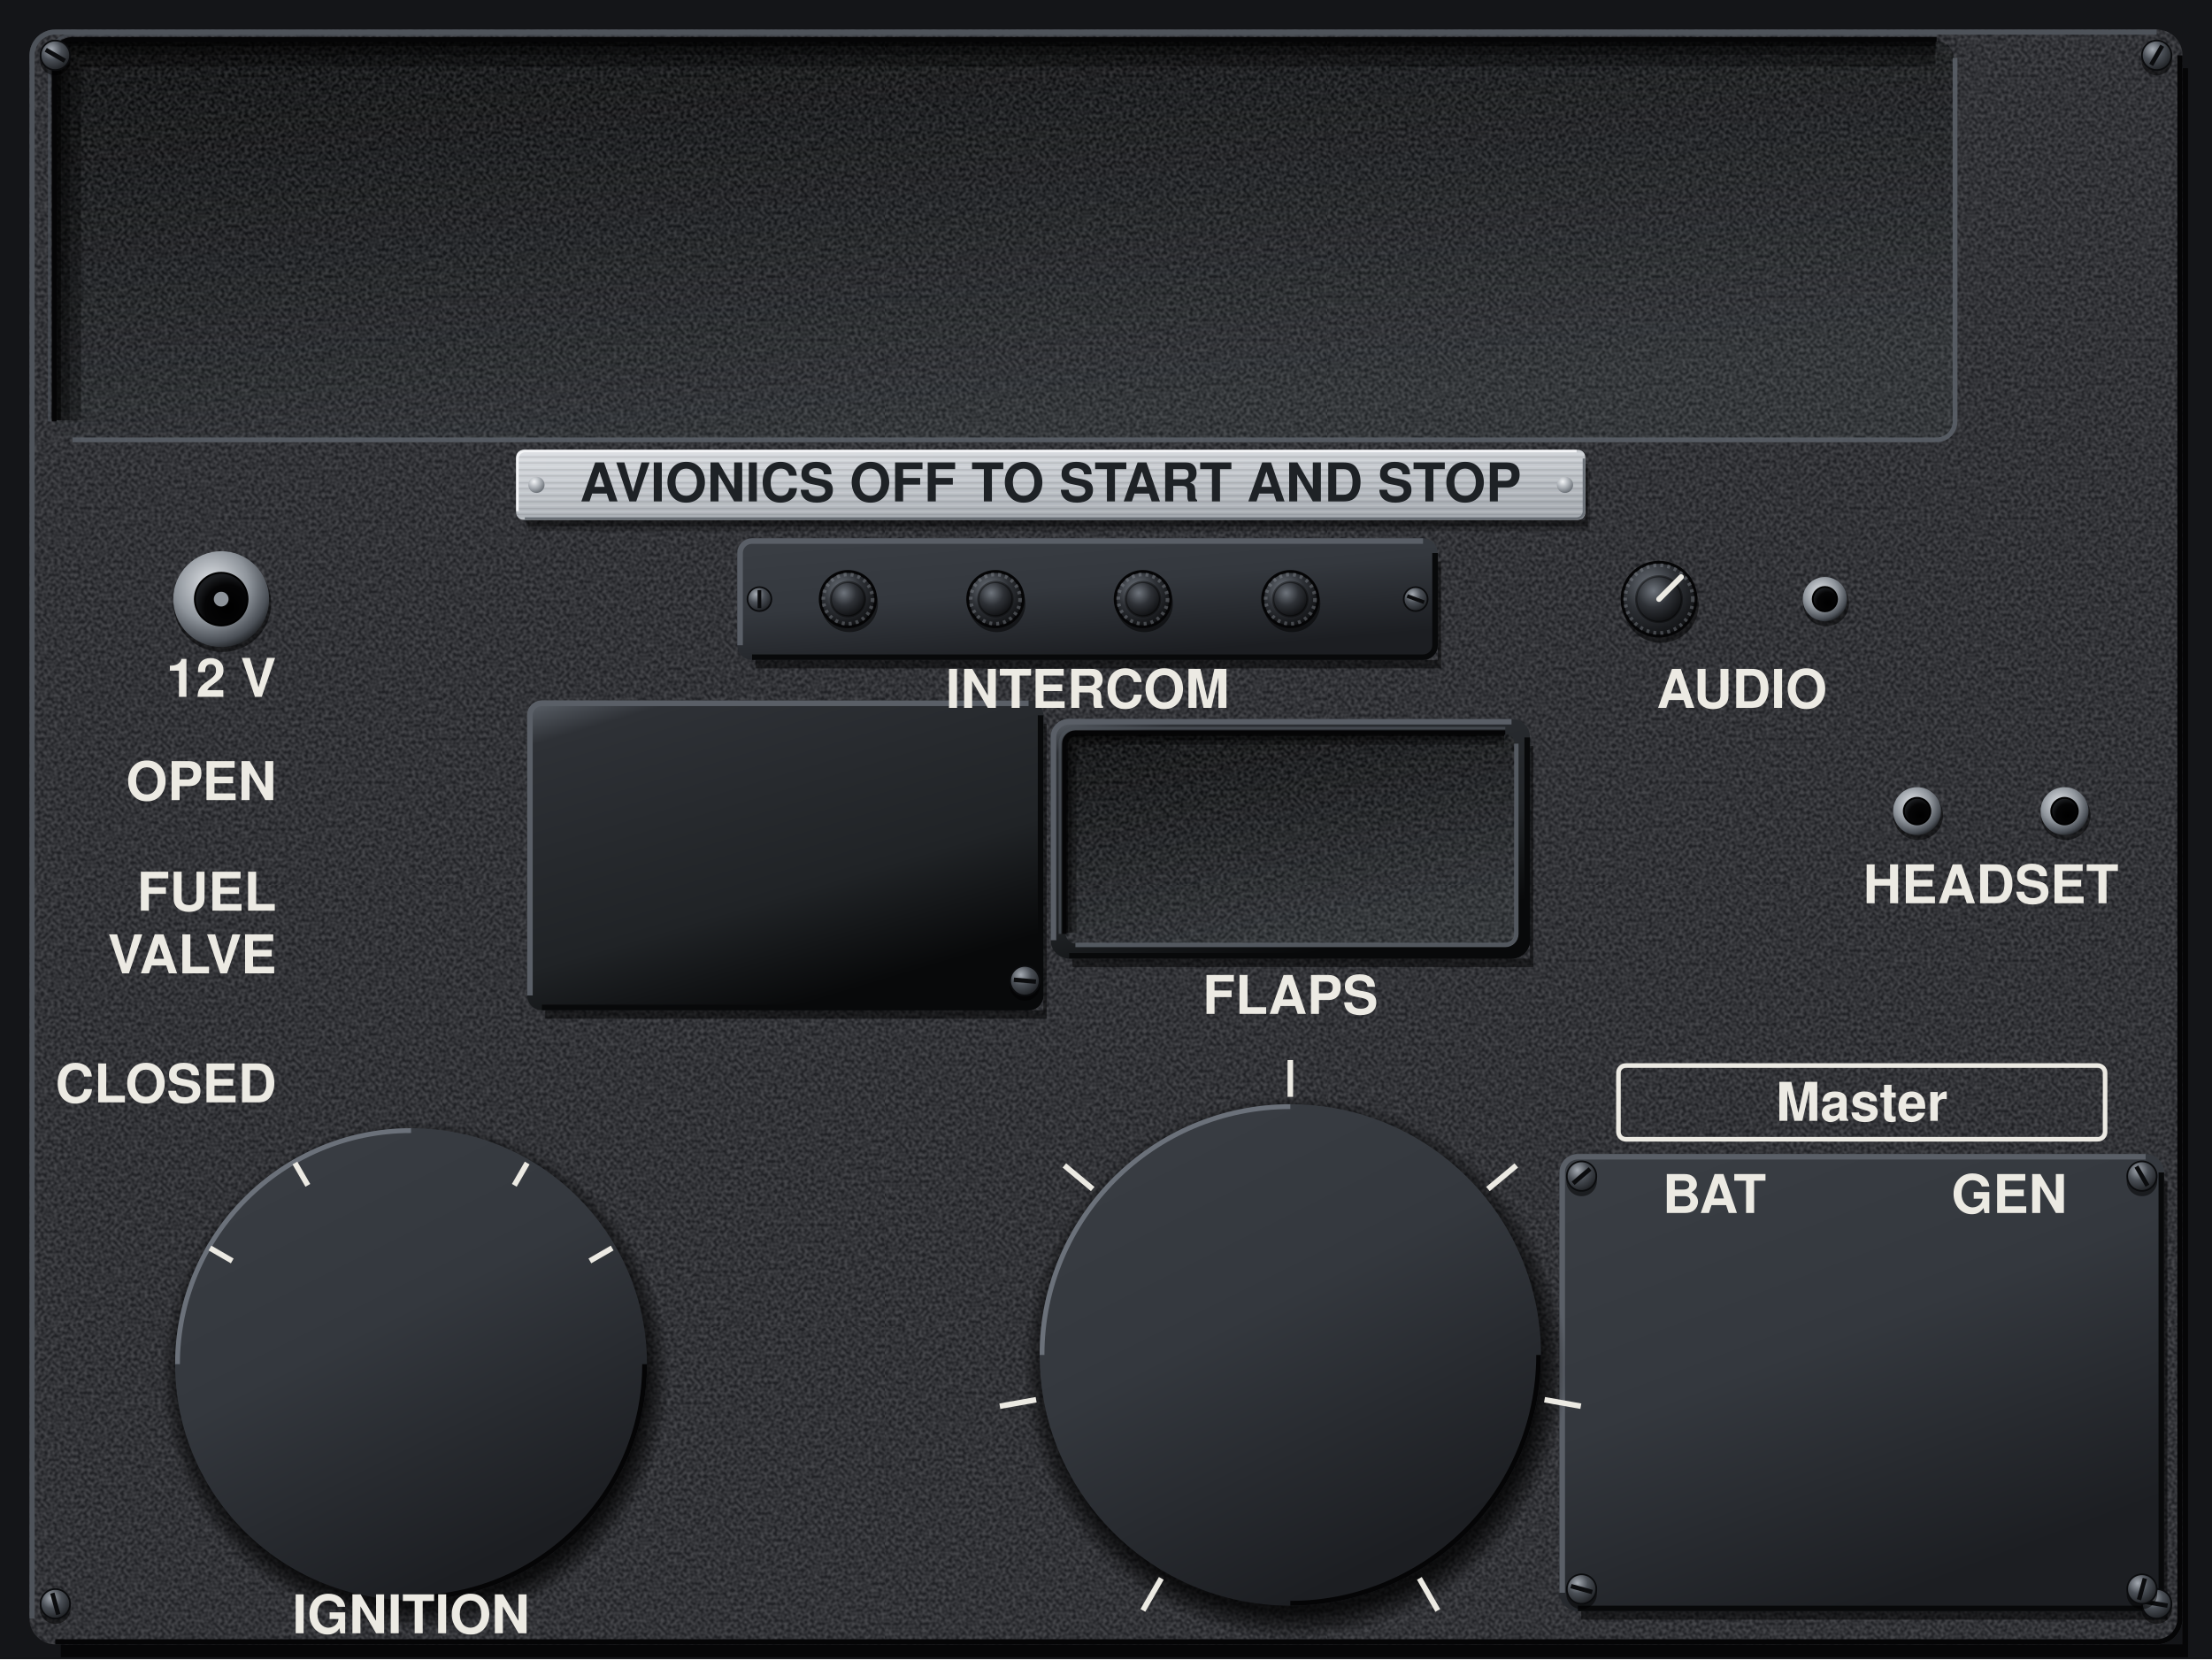
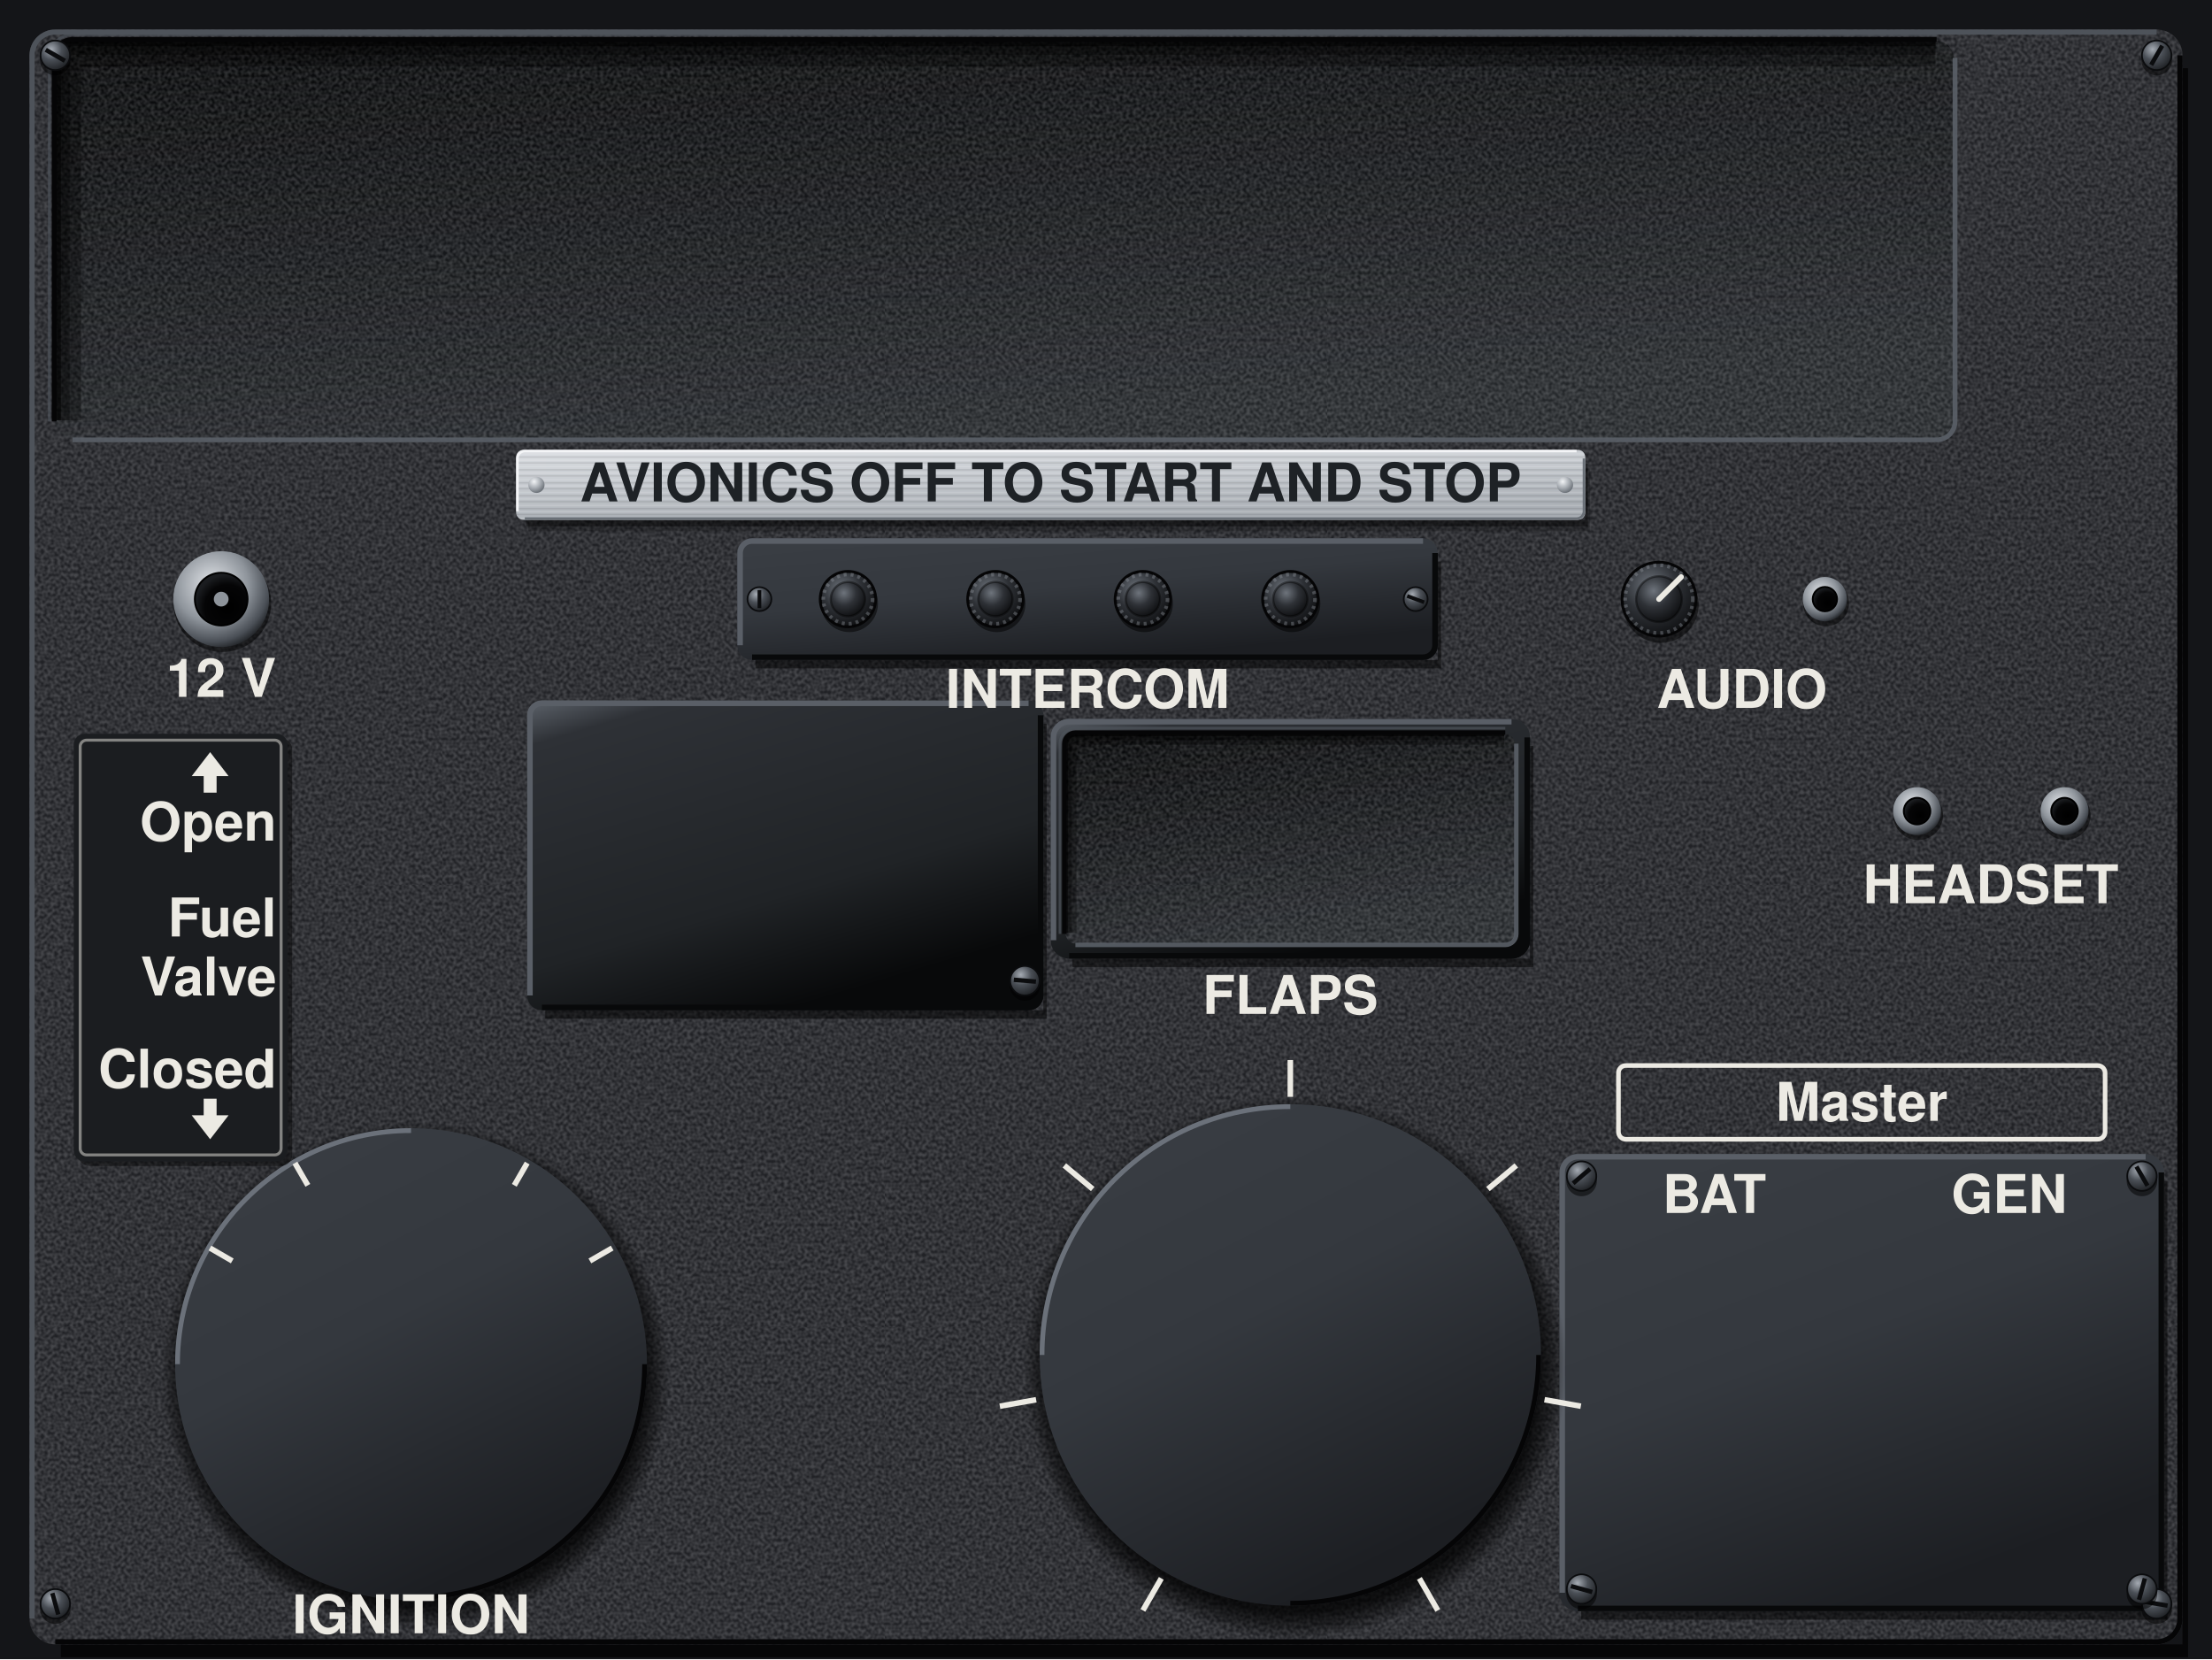
<svg xmlns="http://www.w3.org/2000/svg" viewBox="0 0 1200 900" preserveAspectRatio="xMidYMid slice">
  <defs>
    <filter id="nz" x="0" y="0" width="240" height="240" filterUnits="userSpaceOnUse" color-interpolation-filters="sRGB">
      <feTurbulence type="fractalNoise" baseFrequency="0.55" numOctaves="1" seed="7" stitchTiles="stitch" />
      <feColorMatrix values="2.2 0 0 0 -0.6 2.2 0 0 0 -0.6 2.2 0 0 0 -0.6 0 0 0 0 0.14" />
    </filter>
    <pattern id="gr" width="240" height="240" patternUnits="userSpaceOnUse">
      <rect width="240" height="240" filter="url(#nz)" />
    </pattern>
    <pattern id="gp" width="240" height="240" patternUnits="userSpaceOnUse">
      <rect width="240" height="240" fill="#26282C" />
      <rect width="240" height="240" fill="url(#gr)" />
    </pattern>
    <pattern id="br" width="300" height="7" patternUnits="userSpaceOnUse">
      <path d="M0 1.2H300M0 4.6H300" stroke="#FFFFFF" stroke-opacity=".16" stroke-width=".8" />
      <path d="M0 2.9H300M0 6.1H300" stroke="#000000" stroke-opacity=".1" stroke-width=".7" />
    </pattern>
    <linearGradient id="pp" gradientUnits="userSpaceOnUse" x1="0" y1="0" x2="540" y2="900">
      <stop offset="0" stop-color="#303338" />
      <stop offset=".45" stop-color="#26282C" />
      <stop offset="1" stop-color="#1D1F22" />
    </linearGradient>
    <linearGradient id="pl" x1="0" y1="0" x2=".35" y2="1">
      <stop offset="0" stop-color="#DADDE1" />
      <stop offset=".45" stop-color="#C6CACF" />
      <stop offset="1" stop-color="#A9AEB4" />
    </linearGradient>
    <linearGradient id="ps" x1="0" y1="0" x2=".5" y2="1">
      <stop offset="0" stop-color="#5E646C" />
      <stop offset=".12" stop-color="#2E3136" />
      <stop offset=".7" stop-color="#202326" />
      <stop offset="1" stop-color="#08090A" />
    </linearGradient>
    <linearGradient id="an" x1="0" y1="0" x2=".5" y2="1">
      <stop offset="0" stop-color="#3A3E44" />
      <stop offset=".5" stop-color="#34383E" />
      <stop offset="1" stop-color="#1C1E22" />
    </linearGradient>
    <radialGradient id="sd" cx=".508" cy=".522" r=".5">
      <stop offset=".86" stop-color="#000000" stop-opacity=".75" />
      <stop offset=".91" stop-color="#000000" stop-opacity=".4" />
      <stop offset=".956" stop-color="#000000" stop-opacity="0" />
    </radialGradient>
    <linearGradient id="rf" x1="0" y1="0" x2=".4" y2="1">
      <stop offset="0" stop-color="#08090A" />
      <stop offset=".5" stop-color="#191B1E" />
      <stop offset="1" stop-color="#2A2D31" />
    </linearGradient>
    <radialGradient id="sh" cx=".36" cy=".3" r=".78">
      <stop offset="0" stop-color="#A4AAB2" />
      <stop offset=".45" stop-color="#4A4F56" />
      <stop offset="1" stop-color="#1A1C1F" />
    </radialGradient>
    <radialGradient id="rv" cx=".36" cy=".3" r=".78">
      <stop offset="0" stop-color="#F2F4F6" />
      <stop offset=".5" stop-color="#A9AEB4" />
      <stop offset="1" stop-color="#5E646B" />
    </radialGradient>
    <radialGradient id="ch" cx=".4" cy=".35" r=".7">
      <stop offset="0" stop-color="#E3E6EA" />
      <stop offset=".55" stop-color="#8E949B" />
      <stop offset=".85" stop-color="#4A4F56" />
      <stop offset="1" stop-color="#1A1C1F" />
    </radialGradient>
    <radialGradient id="hl" cx=".62" cy=".66" r=".62">
      <stop offset="0" stop-color="#000000" />
      <stop offset=".7" stop-color="#050506" />
      <stop offset="1" stop-color="#1A1C1F" />
    </radialGradient>
    <radialGradient id="kn" cx=".38" cy=".32" r=".72">
      <stop offset="0" stop-color="#6E747C" />
      <stop offset=".5" stop-color="#2E3136" />
      <stop offset="1" stop-color="#0E0F11" />
    </radialGradient>
    <radialGradient id="ln" cx=".4" cy=".35" r=".7">
      <stop offset="0" stop-color="#2E3238" />
      <stop offset=".7" stop-color="#1B1E22" />
      <stop offset="1" stop-color="#0A0B0C" />
    </radialGradient>
  </defs>
  <rect x="0" y="0" width="1200" height="900" fill="#141518" />
  <path d="M1184 37h3V899H33v-7H1184z" fill="#000000" fill-opacity="0.7" />
  <rect x="16" y="16" width="1168" height="876" rx="14" fill="url(#gp)" />
  <rect x="30" y="22" width="1030" height="216" rx="10" fill="url(#rf)" />
  <rect x="30" y="22" width="1030" height="216" rx="10" fill="url(#gr)" />
  <path d="M37 228V32A3 3 0 0 1 40 29H1050" fill="none" stroke="#000000" stroke-opacity="0.3" stroke-width="14" />
  <path d="M33.9 228V32A6.1 6.1 0 0 1 40 25.9H1050" fill="none" stroke="#000000" stroke-opacity="0.3" stroke-width="7.7" />
  <path d="M31.5 228V32A8.5 8.5 0 0 1 40 23.5H1050" fill="none" stroke="#000000" stroke-opacity="0.5" stroke-width="3.1" />
  <path d="M1060.6 31.4V228.6A10 10 0 0 1 1050.6 238.6H39.4" fill="none" stroke="#5A6068" stroke-opacity="0.9" stroke-width="2.6" />
  <path d="M29.4 228.6V31.4A10 10 0 0 1 39.4 21.4H1050.6" fill="none" stroke="#050506" stroke-width="2.6" />
  <path d="M26.8 228.6V31.4A12.6 12.6 0 0 1 39.4 18.8H1050.6" fill="none" stroke="#4E535A" stroke-opacity="0.7" stroke-width="1.6" />
  <path d="M780 304.6h1.8V362.6H409.8v-4.6H780z" fill="#000000" fill-opacity="0.5" />
  <rect x="400" y="292" width="380" height="66" rx="8" fill="url(#an)" />
  <path d="M401.5 350V300A6.5 6.5 0 0 1 408 293.5H772" fill="none" stroke="#5A5F67" stroke-width="3" />
  <path d="M778.5 300V350A6.5 6.5 0 0 1 772 356.5H408" fill="none" stroke="#08090A" stroke-width="3" />
  <path d="M566 392.6h1.8V552.6H295.8v-4.6H566z" fill="#000000" fill-opacity="0.5" />
  <rect x="286" y="380" width="280" height="168" rx="8" fill="url(#ps)" />
  <path d="M287.5 540V388A6.5 6.5 0 0 1 294 381.5H558" fill="none" stroke="#5A5F67" stroke-width="3" />
  <path d="M564.5 388V540A6.5 6.5 0 0 1 558 546.5H294" fill="none" stroke="#08090A" stroke-width="3" />
  <g transform="translate(160 0)">
    <path d="M670 404.6h1.8V524.6H421.8v-4.6H670z" fill="#000000" fill-opacity="0.5" />
    <rect x="410" y="390" width="260" height="130" rx="10" fill="url(#ps)" />
    <path d="M411.5 510V400A8.5 8.5 0 0 1 420 391.5H660" fill="none" stroke="#5A5F67" stroke-width="3" />
    <path d="M668.5 400V510A8.5 8.5 0 0 1 660 518.5H420" fill="none" stroke="#08090A" stroke-width="3" />
  </g>
  <g transform="translate(160 0)">
    <rect x="418" y="398" width="244" height="114" rx="6" fill="url(#rf)" />
    <rect x="418" y="398" width="244" height="114" rx="6" fill="url(#gr)" />
    <path d="M421 506V404A3 3 0 0 1 424 401H656" fill="none" stroke="#000000" stroke-opacity="0.3" stroke-width="6" />
    <path d="M419.7 506V404A4.4 4.4 0 0 1 424 399.7H656" fill="none" stroke="#000000" stroke-opacity="0.3" stroke-width="3.3" />
    <path d="M418.7 506V404A5.3 5.3 0 0 1 424 398.7H656" fill="none" stroke="#000000" stroke-opacity="0.5" stroke-width="1.3" />
    <path d="M662.6 403.4V506.6A6 6 0 0 1 656.6 512.6H423.4" fill="none" stroke="#5A6068" stroke-opacity="0.9" stroke-width="2.4" />
    <path d="M417.4 506.6V403.4A6 6 0 0 1 423.4 397.4H656.6" fill="none" stroke="#050506" stroke-width="2.4" />
    <path d="M415 506.6V403.4A8.4 8.4 0 0 1 423.4 395H656.6" fill="none" stroke="#4E535A" stroke-opacity="0.7" stroke-width="1.4" />
  </g>
  <path d="M1174 640.6h1.8V878.6H857.8v-4.6H1174z" fill="#000000" fill-opacity="0.5" />
  <rect x="846" y="626" width="328" height="248" rx="10" fill="url(#an)" />
  <path d="M847.5 864V636A8.5 8.5 0 0 1 856 627.5H1164" fill="none" stroke="#5A5F67" stroke-width="3" />
  <path d="M1172.5 636V864A8.5 8.5 0 0 1 1164 872.5H856" fill="none" stroke="#08090A" stroke-width="3" />
  <g transform="translate(-117 0)">
    <path d="M195.4 740a144.6 144.6 0 1 0 289.3 0a144.6 144.6 0 1 0 -289.3 0zM224.8 740a115.2 115.2 0 1 0 230.4 0a115.2 115.2 0 1 0 -230.4 0z" fill="url(#sd)" fill-rule="evenodd" />
  </g>
  <g transform="translate(-117 0)">
    <circle cx="340" cy="740" r="128" fill="url(#an)" />
  </g>
  <g transform="translate(-117 0)">
    <path d="M213.3 740V740A126.7 126.7 0 0 1 340 613.3H340" fill="none" stroke="#6B717A" stroke-width="2.6" />
    <path d="M466.7 740V740A126.7 126.7 0 0 1 340 866.7H340" fill="none" stroke="#050506" stroke-width="2.6" />
  </g>
  <g transform="translate(35 20)">
    <path d="M511.3 715a153.7 153.7 0 1 0 307.4 0a153.7 153.7 0 1 0 -307.4 0zM542.6 715a122.4 122.4 0 1 0 244.8 0a122.4 122.4 0 1 0 -244.8 0z" fill="url(#sd)" fill-rule="evenodd" />
  </g>
  <g transform="translate(35 20)">
    <circle cx="665" cy="715" r="136" fill="url(#an)" />
  </g>
  <g transform="translate(35 20)">
    <path d="M530.3 715V715A134.7 134.7 0 0 1 665 580.3H665" fill="none" stroke="#6B717A" stroke-width="2.6" />
    <path d="M799.7 715V715A134.7 134.7 0 0 1 665 849.7H665" fill="none" stroke="#050506" stroke-width="2.6" />
  </g>
  <circle cx="120.6" cy="327.2" r="26.5" fill="#000000" fill-opacity="0.5" />
  <circle cx="120" cy="325" r="26" fill="url(#ch)" />
  <circle cx="120" cy="325" r="14.3" fill="url(#hl)" stroke="#000000" stroke-width="1" />
  <circle cx="120" cy="325" r="4" fill="#8E949B" />
  <circle cx="460.8" cy="327.4" r="15.5" fill="#000000" fill-opacity="0.5" />
  <circle cx="460" cy="325" r="15" fill="url(#kn)" stroke="#050506" stroke-width="1.6" />
  <circle cx="460" cy="325" r="13.4" fill="none" stroke="#8E949B" stroke-opacity="0.4" stroke-width="2" stroke-dasharray="1.6 2.2" />
  <circle cx="460" cy="325" r="9.3" fill="url(#kn)" stroke="#000000" stroke-opacity="0.4" stroke-width="1.2" />
  <circle cx="540.8" cy="327.4" r="15.5" fill="#000000" fill-opacity="0.5" />
  <circle cx="540" cy="325" r="15" fill="url(#kn)" stroke="#050506" stroke-width="1.6" />
  <circle cx="540" cy="325" r="13.4" fill="none" stroke="#8E949B" stroke-opacity="0.4" stroke-width="2" stroke-dasharray="1.6 2.2" />
  <circle cx="540" cy="325" r="9.3" fill="url(#kn)" stroke="#000000" stroke-opacity="0.4" stroke-width="1.2" />
  <circle cx="620.8" cy="327.4" r="15.5" fill="#000000" fill-opacity="0.5" />
  <circle cx="620" cy="325" r="15" fill="url(#kn)" stroke="#050506" stroke-width="1.6" />
  <circle cx="620" cy="325" r="13.4" fill="none" stroke="#8E949B" stroke-opacity="0.4" stroke-width="2" stroke-dasharray="1.6 2.2" />
  <circle cx="620" cy="325" r="9.3" fill="url(#kn)" stroke="#000000" stroke-opacity="0.4" stroke-width="1.2" />
  <circle cx="700.8" cy="327.4" r="15.5" fill="#000000" fill-opacity="0.5" />
  <circle cx="700" cy="325" r="15" fill="url(#kn)" stroke="#050506" stroke-width="1.6" />
  <circle cx="700" cy="325" r="13.4" fill="none" stroke="#8E949B" stroke-opacity="0.4" stroke-width="2" stroke-dasharray="1.6 2.2" />
  <circle cx="700" cy="325" r="9.3" fill="url(#kn)" stroke="#000000" stroke-opacity="0.4" stroke-width="1.2" />
  <circle cx="901" cy="328.2" r="20.5" fill="#000000" fill-opacity="0.5" />
  <circle cx="900" cy="325" r="20" fill="url(#kn)" stroke="#050506" stroke-width="1.6" />
  <circle cx="900" cy="325" r="18.4" fill="none" stroke="#8E949B" stroke-opacity="0.4" stroke-width="2" stroke-dasharray="1.6 2.2" />
  <circle cx="900" cy="325" r="12.4" fill="url(#kn)" stroke="#000000" stroke-opacity="0.4" stroke-width="1.2" />
  <path d="M900 325 L912 313" stroke="#ECEAE3" stroke-width="3" stroke-linecap="round" />
  <circle cx="990.6" cy="327.2" r="12.5" fill="#000000" fill-opacity="0.5" />
  <circle cx="990" cy="325" r="12" fill="url(#ch)" />
  <circle cx="990" cy="325" r="6.6" fill="url(#hl)" stroke="#000000" stroke-width="1" />
  <g transform="translate(170 0)">
    <circle cx="870.6" cy="442.2" r="13.5" fill="#000000" fill-opacity="0.5" />
    <circle cx="870" cy="440" r="13" fill="url(#ch)" />
    <circle cx="870" cy="440" r="7.2" fill="url(#hl)" stroke="#000000" stroke-width="1" />
  </g>
  <g transform="translate(170 0)">
    <circle cx="950.6" cy="442.2" r="13.5" fill="#000000" fill-opacity="0.5" />
    <circle cx="950" cy="440" r="13" fill="url(#ch)" />
    <circle cx="950" cy="440" r="7.2" fill="url(#hl)" stroke="#000000" stroke-width="1" />
  </g>
  <path d="M17.4 878V30A12.6 12.6 0 0 1 30 17.4H1170" fill="none" stroke="#4E535A" stroke-width="2.8" />
  <path d="M1182.6 30V878A12.6 12.6 0 0 1 1170 890.6H30" fill="none" stroke="#050506" stroke-width="2.8" />
  <circle cx="30" cy="32.6" r="8.3" fill="#000000" fill-opacity="0.5" />
  <circle cx="30" cy="30" r="8" fill="url(#sh)" stroke="#0B0C0E" stroke-width="0.9" />
  <path d="M24.8 27L35.2 33" stroke="#0B0C0E" stroke-width="2.4" />
  <circle cx="1170" cy="32.6" r="8.3" fill="#000000" fill-opacity="0.5" />
  <circle cx="1170" cy="30" r="8" fill="url(#sh)" stroke="#0B0C0E" stroke-width="0.9" />
  <path d="M1173 24.8L1167 35.2" stroke="#0B0C0E" stroke-width="2.4" />
  <circle cx="30" cy="872.6" r="8.3" fill="#000000" fill-opacity="0.5" />
  <circle cx="30" cy="870" r="8" fill="url(#sh)" stroke="#0B0C0E" stroke-width="0.9" />
  <path d="M28.4 864.2L31.6 875.8" stroke="#0B0C0E" stroke-width="2.4" />
  <circle cx="1170" cy="872.6" r="8.3" fill="#000000" fill-opacity="0.5" />
  <circle cx="1170" cy="870" r="8" fill="url(#sh)" stroke="#0B0C0E" stroke-width="0.9" />
  <path d="M1164.1 869L1175.9 871" stroke="#0B0C0E" stroke-width="2.4" />
  <circle cx="412" cy="325" r="6.5" fill="url(#sh)" stroke="#0B0C0E" stroke-width="0.9" />
  <path d="M412 320.1L412 329.9" stroke="#0B0C0E" stroke-width="2" />
  <circle cx="768" cy="325" r="6.5" fill="url(#sh)" stroke="#0B0C0E" stroke-width="0.9" />
  <path d="M763.4 323.3L772.6 326.7" stroke="#0B0C0E" stroke-width="2" />
  <circle cx="858" cy="640.6" r="8.3" fill="#000000" fill-opacity="0.5" />
  <circle cx="858" cy="638" r="8" fill="url(#sh)" stroke="#0B0C0E" stroke-width="0.9" />
  <path d="M862.6 634.1L853.4 641.9" stroke="#0B0C0E" stroke-width="2.4" />
  <circle cx="1162" cy="640.6" r="8.3" fill="#000000" fill-opacity="0.5" />
  <circle cx="1162" cy="638" r="8" fill="url(#sh)" stroke="#0B0C0E" stroke-width="0.9" />
  <path d="M1159 632.8L1165 643.2" stroke="#0B0C0E" stroke-width="2.4" />
  <circle cx="858" cy="864.6" r="8.3" fill="#000000" fill-opacity="0.5" />
  <circle cx="858" cy="862" r="8" fill="url(#sh)" stroke="#0B0C0E" stroke-width="0.9" />
  <path d="M852.2 860.4L863.8 863.6" stroke="#0B0C0E" stroke-width="2.4" />
  <circle cx="1162" cy="864.6" r="8.3" fill="#000000" fill-opacity="0.5" />
  <circle cx="1162" cy="862" r="8" fill="url(#sh)" stroke="#0B0C0E" stroke-width="0.9" />
  <path d="M1163.6 856.2L1160.4 867.8" stroke="#0B0C0E" stroke-width="2.4" />
  <g transform="translate(226 0)">
    <circle cx="330" cy="534.6" r="8.3" fill="#000000" fill-opacity="0.5" />
    <circle cx="330" cy="532" r="8" fill="url(#sh)" stroke="#0B0C0E" stroke-width="0.9" />
    <path d="M324 531.5L336 532.5" stroke="#0B0C0E" stroke-width="2.4" />
  </g>
  <path d="M860 254.2h2.5V288.2H286.5v-6.2H860z" fill="#000000" fill-opacity="0.2" />
  <path d="M860 251.5h1.4V285.5H285.4v-3.5H860z" fill="#000000" fill-opacity="0.4" />
  <rect x="280" y="244" width="580" height="38" rx="4" data-card="" fill="url(#pl)" />
  <rect x="280" y="244" width="580" height="38" rx="4" fill="url(#br)" />
  <path d="M280.7 277.3V248.7A4 4 0 0 1 284.7 244.7H855.3" fill="none" stroke="#F4F5F7" stroke-width="1.4" />
  <path d="M859.3 248.7V277.3A4 4 0 0 1 855.3 281.3H284.7" fill="none" stroke="#6A7077" stroke-width="1.4" />
  <circle cx="291" cy="263" r="4.4" fill="url(#rv)" />
  <circle cx="849" cy="263" r="4.4" fill="url(#rv)" />
  <text x="570" y="272" font-family="Helvetica, Arial, sans-serif" font-size="29" font-weight="bold" fill="#1E2226" text-anchor="middle">AVIONICS OFF TO START AND STOP</text>
  <text x="120" y="378" font-family="Helvetica, Arial, sans-serif" font-size="29" font-weight="bold" fill="#ECEAE3" text-anchor="middle">12 V</text>
  <text x="590" y="384" font-family="Helvetica, Arial, sans-serif" font-size="29" font-weight="bold" fill="#ECEAE3" text-anchor="middle">INTERCOM</text>
  <text x="945" y="384" font-family="Helvetica, Arial, sans-serif" font-size="29" font-weight="bold" fill="#ECEAE3" text-anchor="middle">AUDIO</text>
  <text x="700" y="550" font-family="Helvetica, Arial, sans-serif" font-size="29" font-weight="bold" fill="#ECEAE3" text-anchor="middle">FLAPS</text>
  <text x="1080" y="490" font-family="Helvetica, Arial, sans-serif" font-size="29" font-weight="bold" fill="#ECEAE3" text-anchor="middle">HEADSET</text>
  <text x="223" y="886" font-family="Helvetica, Arial, sans-serif" font-size="29" font-weight="bold" fill="#ECEAE3" text-anchor="middle">IGNITION</text>
  <text x="930" y="658" font-family="Helvetica, Arial, sans-serif" font-size="29" font-weight="bold" fill="#ECEAE3" text-anchor="middle">BAT</text>
  <text x="1090" y="658" font-family="Helvetica, Arial, sans-serif" font-size="29" font-weight="bold" fill="#ECEAE3" text-anchor="middle">GEN</text>
  <rect x="878" y="578" width="264" height="40" rx="4" fill="none" stroke="#ECEAE3" stroke-width="2.5" />
  <text x="1010" y="608" font-family="Helvetica, Arial, sans-serif" font-size="29" font-weight="bold" fill="#ECEAE3" text-anchor="middle">Master</text>
-   <text x="150" y="434" font-family="Helvetica, Arial, sans-serif" font-size="29" font-weight="bold" fill="#ECEAE3" text-anchor="end">OPEN</text>
-   <text x="150" y="494" font-family="Helvetica, Arial, sans-serif" font-size="29" font-weight="bold" fill="#ECEAE3" text-anchor="end">FUEL</text>
-   <text x="150" y="528" font-family="Helvetica, Arial, sans-serif" font-size="29" font-weight="bold" fill="#ECEAE3" text-anchor="end">VALVE</text>
-   <text x="150" y="598" font-family="Helvetica, Arial, sans-serif" font-size="29" font-weight="bold" fill="#ECEAE3" text-anchor="end">CLOSED</text>
+   <path d="M48.5 400.5H152.5A6 6 0 0 1 158.5 406.5V626.5A6 6 0 0 1 152.5 632.5H48.5A6 6 0 0 1 42.5 626.5V406.5A6 6 0 0 1 48.5 400.5Z" fill="#000" fill-opacity="0.45" />
+   <rect x="40" y="398" width="116" height="232" rx="6" fill="#1B1D20" />
+   <rect x="43.5" y="401.5" width="109" height="225" rx="3.5" fill="none" stroke="#ECEAE3" stroke-opacity="0.5" stroke-width="1.6" />
+   <path d="M114 408l10 13h-6.5v9h-7v-9h-6.5z M114 618l10 -13h-6.5v-9h-7v9h-6.5z" fill="#ECEAE3" />
+   <text x="150" y="456" font-family="Helvetica, Arial, sans-serif" font-weight="bold" font-size="29" fill="#ECEAE3" text-anchor="end">Open</text>
+   <text x="150" y="508" font-family="Helvetica, Arial, sans-serif" font-weight="bold" font-size="29" fill="#ECEAE3" text-anchor="end">Fuel</text>
+   <text x="150" y="540" font-family="Helvetica, Arial, sans-serif" font-weight="bold" font-size="29" fill="#ECEAE3" text-anchor="end">Valve</text>
+   <text x="150" y="590" font-family="Helvetica, Arial, sans-serif" font-weight="bold" font-size="29" fill="#ECEAE3" text-anchor="end">Closed</text>
  <g transform="translate(35 20)">
    <path d="M595 836.2 L585 853.6" stroke="#ECEAE3" stroke-width="3" />
  </g>
  <g transform="translate(35 20)">
    <path d="M527.1 739.3 L507.4 742.8" stroke="#ECEAE3" stroke-width="3" />
  </g>
  <g transform="translate(35 20)">
    <path d="M557.8 625 L542.4 612.2" stroke="#ECEAE3" stroke-width="3" />
  </g>
  <g transform="translate(35 20)">
    <path d="M665 575 L665 555" stroke="#ECEAE3" stroke-width="3" />
  </g>
  <g transform="translate(35 20)">
    <path d="M772.2 625 L787.6 612.2" stroke="#ECEAE3" stroke-width="3" />
  </g>
  <g transform="translate(35 20)">
    <path d="M802.9 739.3 L822.6 742.8" stroke="#ECEAE3" stroke-width="3" />
  </g>
  <g transform="translate(35 20)">
    <path d="M735 836.2 L745 853.6" stroke="#ECEAE3" stroke-width="3" />
  </g>
  <g transform="translate(-117 0)">
    <path d="M243 684 L230.9 677" stroke="#ECEAE3" stroke-width="3" />
  </g>
  <g transform="translate(-117 0)">
    <path d="M284 643 L277 630.9" stroke="#ECEAE3" stroke-width="3" />
  </g>
  <g transform="translate(-117 0)">
    <path d="M396 643 L403 630.9" stroke="#ECEAE3" stroke-width="3" />
  </g>
  <g transform="translate(-117 0)">
    <path d="M437 684 L449.1 677" stroke="#ECEAE3" stroke-width="3" />
  </g>
</svg>
